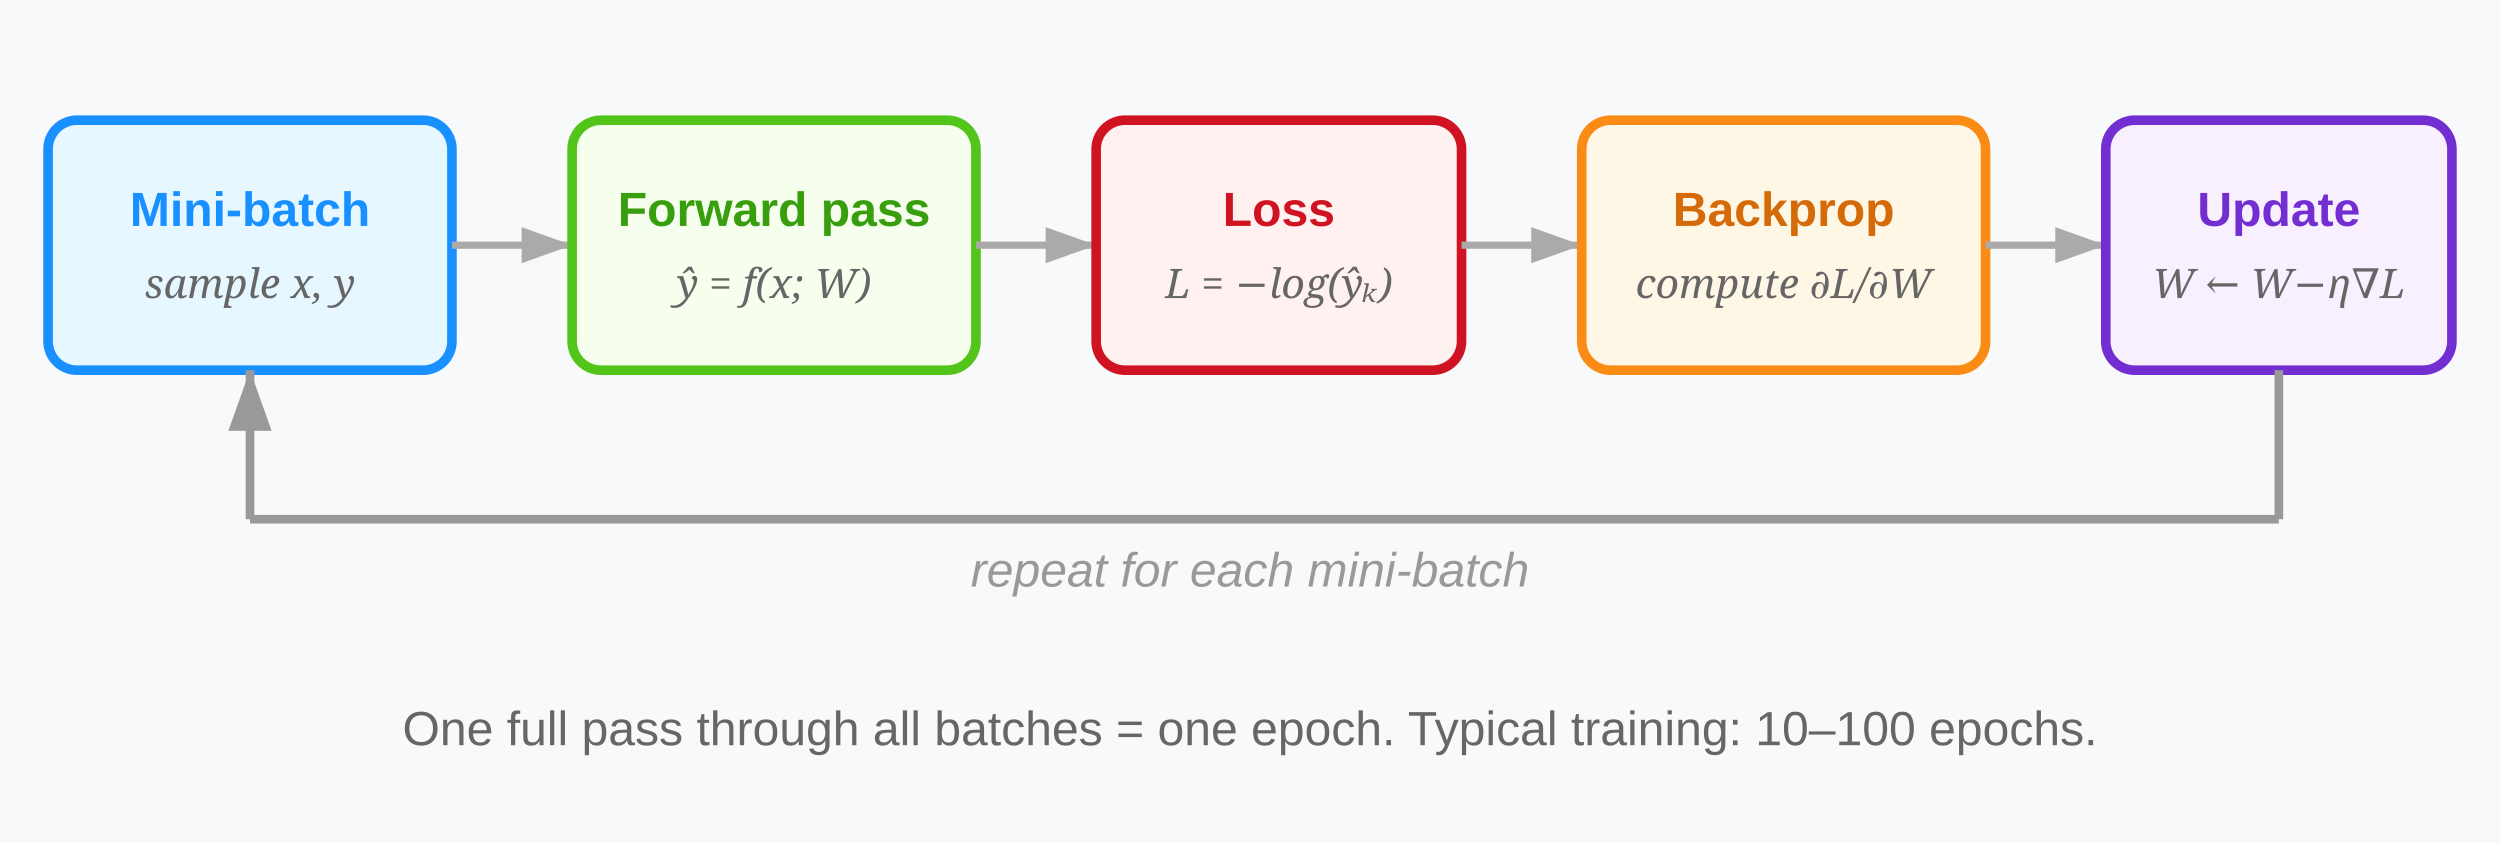
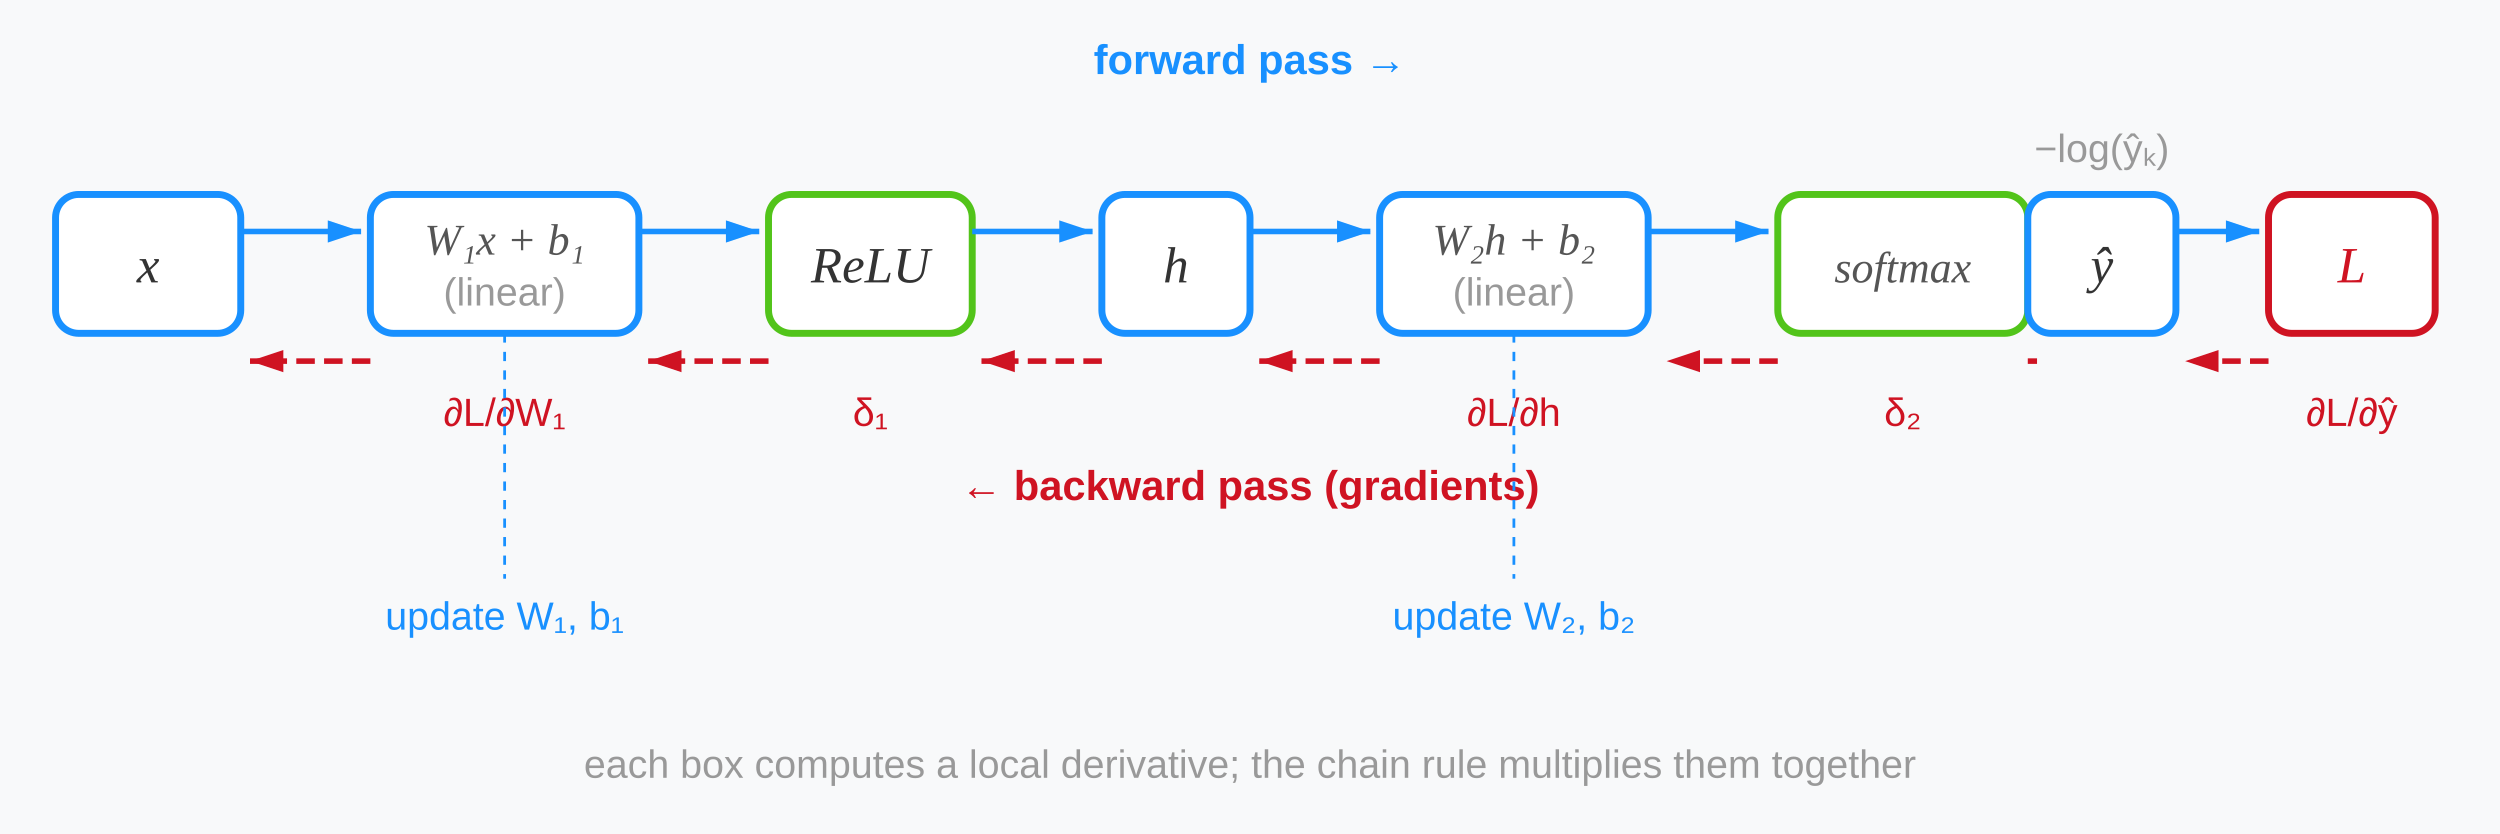
- <svg xmlns="http://www.w3.org/2000/svg" viewBox="0 0 520 175">
+ <svg xmlns="http://www.w3.org/2000/svg" viewBox="0 0 540 180">
  <style>
    .bg { fill: #f8f9fa; }
-     .box { rx: 6; ry: 6; stroke-width: 2; }
-     .name { font-family: 'Arial', sans-serif; font-size: 10px; font-weight: bold; text-anchor: middle; }
-     .detail { font-family: 'Georgia', serif; font-size: 8.5px; fill: #666; font-style: italic; text-anchor: middle; }
-     .anno { font-family: 'Arial', sans-serif; font-size: 9px; fill: #888; text-anchor: middle; }
+     .box { fill: #fff; stroke: #1890ff; stroke-width: 1.5; rx: 5; }
+     .box-loss { fill: #fff; stroke: #cf1322; stroke-width: 1.5; rx: 5; }
+     .box-act { fill: #fff; stroke: #52c41a; stroke-width: 1.5; rx: 5; }
+     .label { font-family: 'Georgia', 'Times New Roman', serif; font-size: 11px; fill: #333; font-style: italic; text-anchor: middle; }
+     .label-sm { font-family: 'Georgia', 'Times New Roman', serif; font-size: 9.5px; fill: #555; font-style: italic; text-anchor: middle; }
+     .anno { font-family: 'Arial', sans-serif; font-size: 8.5px; fill: #999; text-anchor: middle; }
+     .anno-fwd { font-family: 'Arial', sans-serif; font-size: 9px; fill: #1890ff; font-weight: bold; text-anchor: middle; }
+     .anno-bwd { font-family: 'Arial', sans-serif; font-size: 9px; fill: #cf1322; font-weight: bold; text-anchor: middle; }
+     .fwd { stroke: #1890ff; stroke-width: 1.2; fill: none; }
+     .bwd { stroke: #cf1322; stroke-width: 1.2; fill: none; stroke-dasharray: 4,2; }
  </style>
  <defs>
-     <marker id="arr" markerWidth="7" markerHeight="5" refX="7" refY="2.5" orient="auto">
-       <path d="M0,0 L7,2.5 L0,5 Z" fill="#aaa" />
+     <marker id="arr-fwd" markerWidth="6" markerHeight="4" refX="6" refY="2" orient="auto">
+       <path d="M0,0 L6,2 L0,4 Z" fill="#1890ff" />
    </marker>
-     <marker id="arr-up" markerWidth="5" markerHeight="7" refX="2.5" refY="0" orient="0">
-       <path d="M0,7 L2.5,0 L5,7 Z" fill="#999" />
+     <marker id="arr-bwd" markerWidth="6" markerHeight="4" refX="6" refY="2" orient="auto">
+       <path d="M0,0 L6,2 L0,4 Z" fill="#cf1322" />
    </marker>
  </defs>
-   <rect width="520" height="175" class="bg" />
-   <rect x="10" y="25" width="84" height="52" class="box" fill="#e6f7ff" stroke="#1890ff" />
-   <text x="52" y="47" class="name" style="fill:#1890ff">Mini-batch</text>
-   <text x="52" y="62" class="detail">sample x, y</text>
-   <line x1="94" y1="51" x2="119" y2="51" stroke="#aaa" stroke-width="1.5" marker-end="url(#arr)" />
-   <rect x="119" y="25" width="84" height="52" class="box" fill="#f6ffed" stroke="#52c41a" />
-   <text x="161" y="47" class="name" style="fill:#389e0d">Forward pass</text>
-   <text x="161" y="62" class="detail">ŷ = f(x; W)</text>
-   <line x1="203" y1="51" x2="228" y2="51" stroke="#aaa" stroke-width="1.5" marker-end="url(#arr)" />
-   <rect x="228" y="25" width="76" height="52" class="box" fill="#fff1f0" stroke="#cf1322" />
-   <text x="266" y="47" class="name" style="fill:#cf1322">Loss</text>
-   <text x="266" y="62" class="detail">L = −log(ŷₖ)</text>
-   <line x1="304" y1="51" x2="329" y2="51" stroke="#aaa" stroke-width="1.5" marker-end="url(#arr)" />
-   <rect x="329" y="25" width="84" height="52" class="box" fill="#fff7e6" stroke="#fa8c16" />
-   <text x="371" y="47" class="name" style="fill:#d46b08">Backprop</text>
-   <text x="371" y="62" class="detail">compute ∂L/∂W</text>
-   <line x1="413" y1="51" x2="438" y2="51" stroke="#aaa" stroke-width="1.5" marker-end="url(#arr)" />
-   <rect x="438" y="25" width="72" height="52" class="box" fill="#f9f0ff" stroke="#722ed1" />
-   <text x="474" y="47" class="name" style="fill:#722ed1">Update</text>
-   <text x="474" y="62" class="detail">W ← W−η∇L</text>
-   <line x1="474" y1="77" x2="474" y2="108" stroke="#999" stroke-width="1.8" />
-   <line x1="474" y1="108" x2="52" y2="108" stroke="#999" stroke-width="1.8" />
-   <line x1="52" y1="108" x2="52" y2="77" stroke="#999" stroke-width="1.8" marker-end="url(#arr-up)" />
-   <text x="260" y="122" class="anno" style="fill:#999;font-style:italic;font-size:10px">repeat for each mini-batch</text>
-   <text x="260" y="155" class="anno" style="font-size:10px;fill:#666">One full pass through all batches = one epoch. Typical training: 10–100 epochs.</text>
+   <rect width="540" height="185" class="bg" />
+   <text x="270" y="16" class="anno-fwd">forward pass →</text>
+   <rect x="12" y="42" width="40" height="30" class="box" />
+   <text x="32" y="61" class="label">x</text>
+   <rect x="80" y="42" width="58" height="30" class="box" />
+   <text x="109" y="55" class="label-sm">W₁x + b₁</text>
+   <text x="109" y="66" class="anno">(linear)</text>
+   <rect x="166" y="42" width="44" height="30" class="box-act" />
+   <text x="188" y="61" class="label">ReLU</text>
+   <rect x="238" y="42" width="32" height="30" class="box" />
+   <text x="254" y="61" class="label">h</text>
+   <rect x="298" y="42" width="58" height="30" class="box" />
+   <text x="327" y="55" class="label-sm">W₂h + b₂</text>
+   <text x="327" y="66" class="anno">(linear)</text>
+   <rect x="384" y="42" width="54" height="30" class="box-act" />
+   <text x="411" y="61" class="label-sm">softmax</text>
+   <rect x="438" y="42" width="32" height="30" class="box" />
+   <text x="454" y="61" class="label">ŷ</text>
+   <rect x="490" y="42" width="36" height="30" class="box-loss" />
+   <text x="508" y="61" class="label" style="fill:#cf1322">L</text>
+   <line x1="52" y1="50" x2="78" y2="50" class="fwd" marker-end="url(#arr-fwd)" />
+   <line x1="138" y1="50" x2="164" y2="50" class="fwd" marker-end="url(#arr-fwd)" />
+   <line x1="210" y1="50" x2="236" y2="50" class="fwd" marker-end="url(#arr-fwd)" />
+   <line x1="270" y1="50" x2="296" y2="50" class="fwd" marker-end="url(#arr-fwd)" />
+   <line x1="356" y1="50" x2="382" y2="50" class="fwd" marker-end="url(#arr-fwd)" />
+   <line x1="438" y1="50" x2="438" y2="50" class="fwd" />
+   <line x1="470" y1="50" x2="488" y2="50" class="fwd" marker-end="url(#arr-fwd)" />
+   <text x="270" y="108" class="anno-bwd">← backward pass (gradients)</text>
+   <line x1="490" y1="78" x2="472" y2="78" class="bwd" marker-end="url(#arr-bwd)" />
+   <line x1="438" y1="78" x2="440" y2="78" class="bwd" />
+   <line x1="384" y1="78" x2="360" y2="78" class="bwd" marker-end="url(#arr-bwd)" />
+   <line x1="298" y1="78" x2="272" y2="78" class="bwd" marker-end="url(#arr-bwd)" />
+   <line x1="238" y1="78" x2="212" y2="78" class="bwd" marker-end="url(#arr-bwd)" />
+   <line x1="166" y1="78" x2="140" y2="78" class="bwd" marker-end="url(#arr-bwd)" />
+   <line x1="80" y1="78" x2="54" y2="78" class="bwd" marker-end="url(#arr-bwd)" />
+   <text x="508" y="92" class="anno" style="fill:#cf1322">∂L/∂ŷ</text>
+   <text x="411" y="92" class="anno" style="fill:#cf1322">δ₂</text>
+   <text x="327" y="92" class="anno" style="fill:#cf1322">∂L/∂h</text>
+   <text x="188" y="92" class="anno" style="fill:#cf1322">δ₁</text>
+   <text x="109" y="92" class="anno" style="fill:#cf1322">∂L/∂W₁</text>
+   <line x1="438" y1="57" x2="438" y2="57" class="fwd" />
+   <line x1="109" y1="72" x2="109" y2="125" stroke="#1890ff" stroke-width="0.6" stroke-dasharray="2,2" />
+   <text x="109" y="136" class="anno" style="fill:#1890ff">update W₁, b₁</text>
+   <line x1="327" y1="72" x2="327" y2="125" stroke="#1890ff" stroke-width="0.6" stroke-dasharray="2,2" />
+   <text x="327" y="136" class="anno" style="fill:#1890ff">update W₂, b₂</text>
+   <text x="270" y="168" class="anno">each box computes a local derivative; the chain rule multiplies them together</text>
+   <text x="454" y="35" class="anno">−log(ŷₖ)</text>
</svg>
